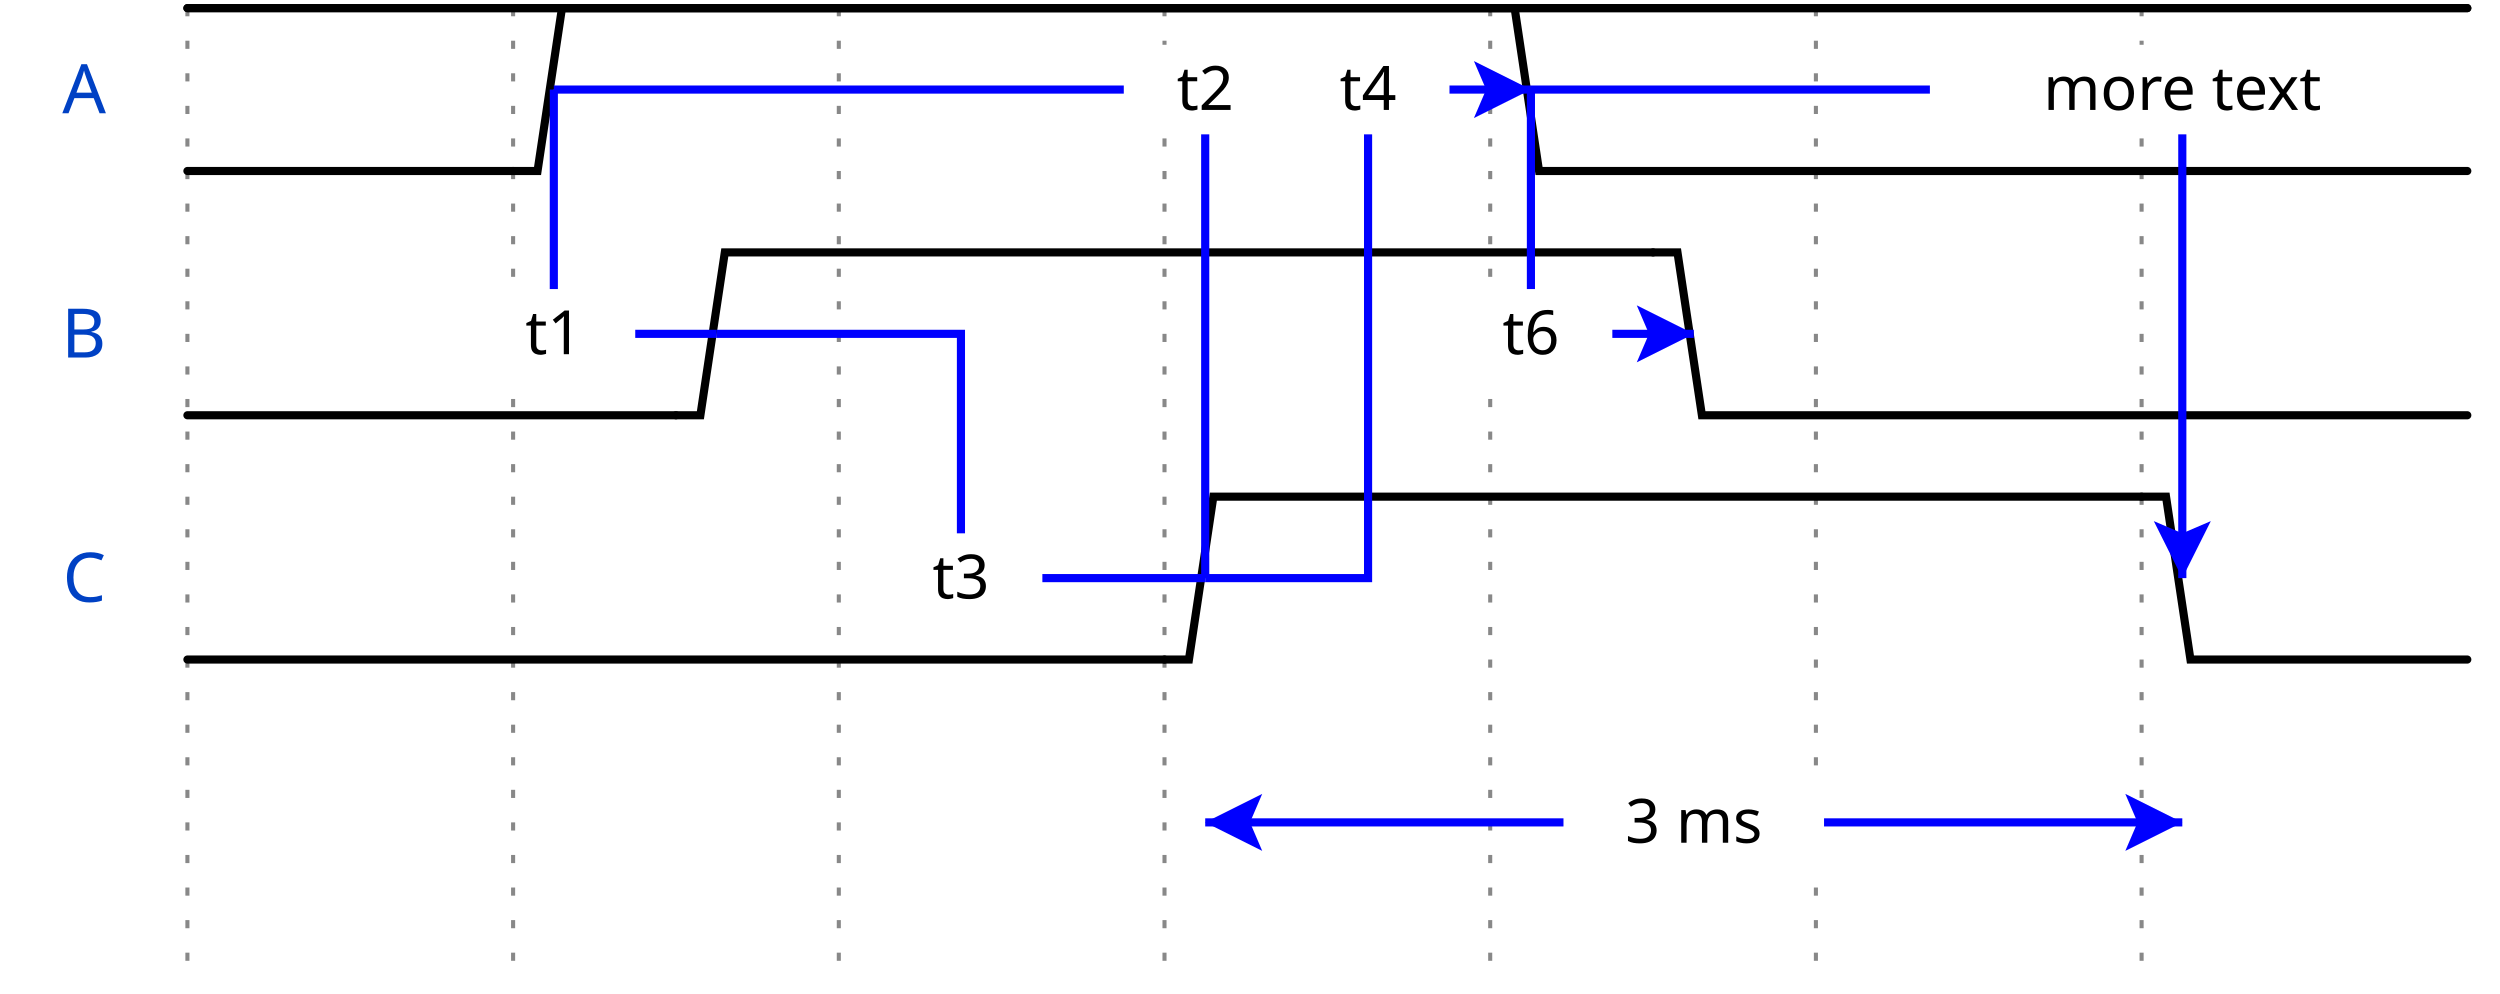
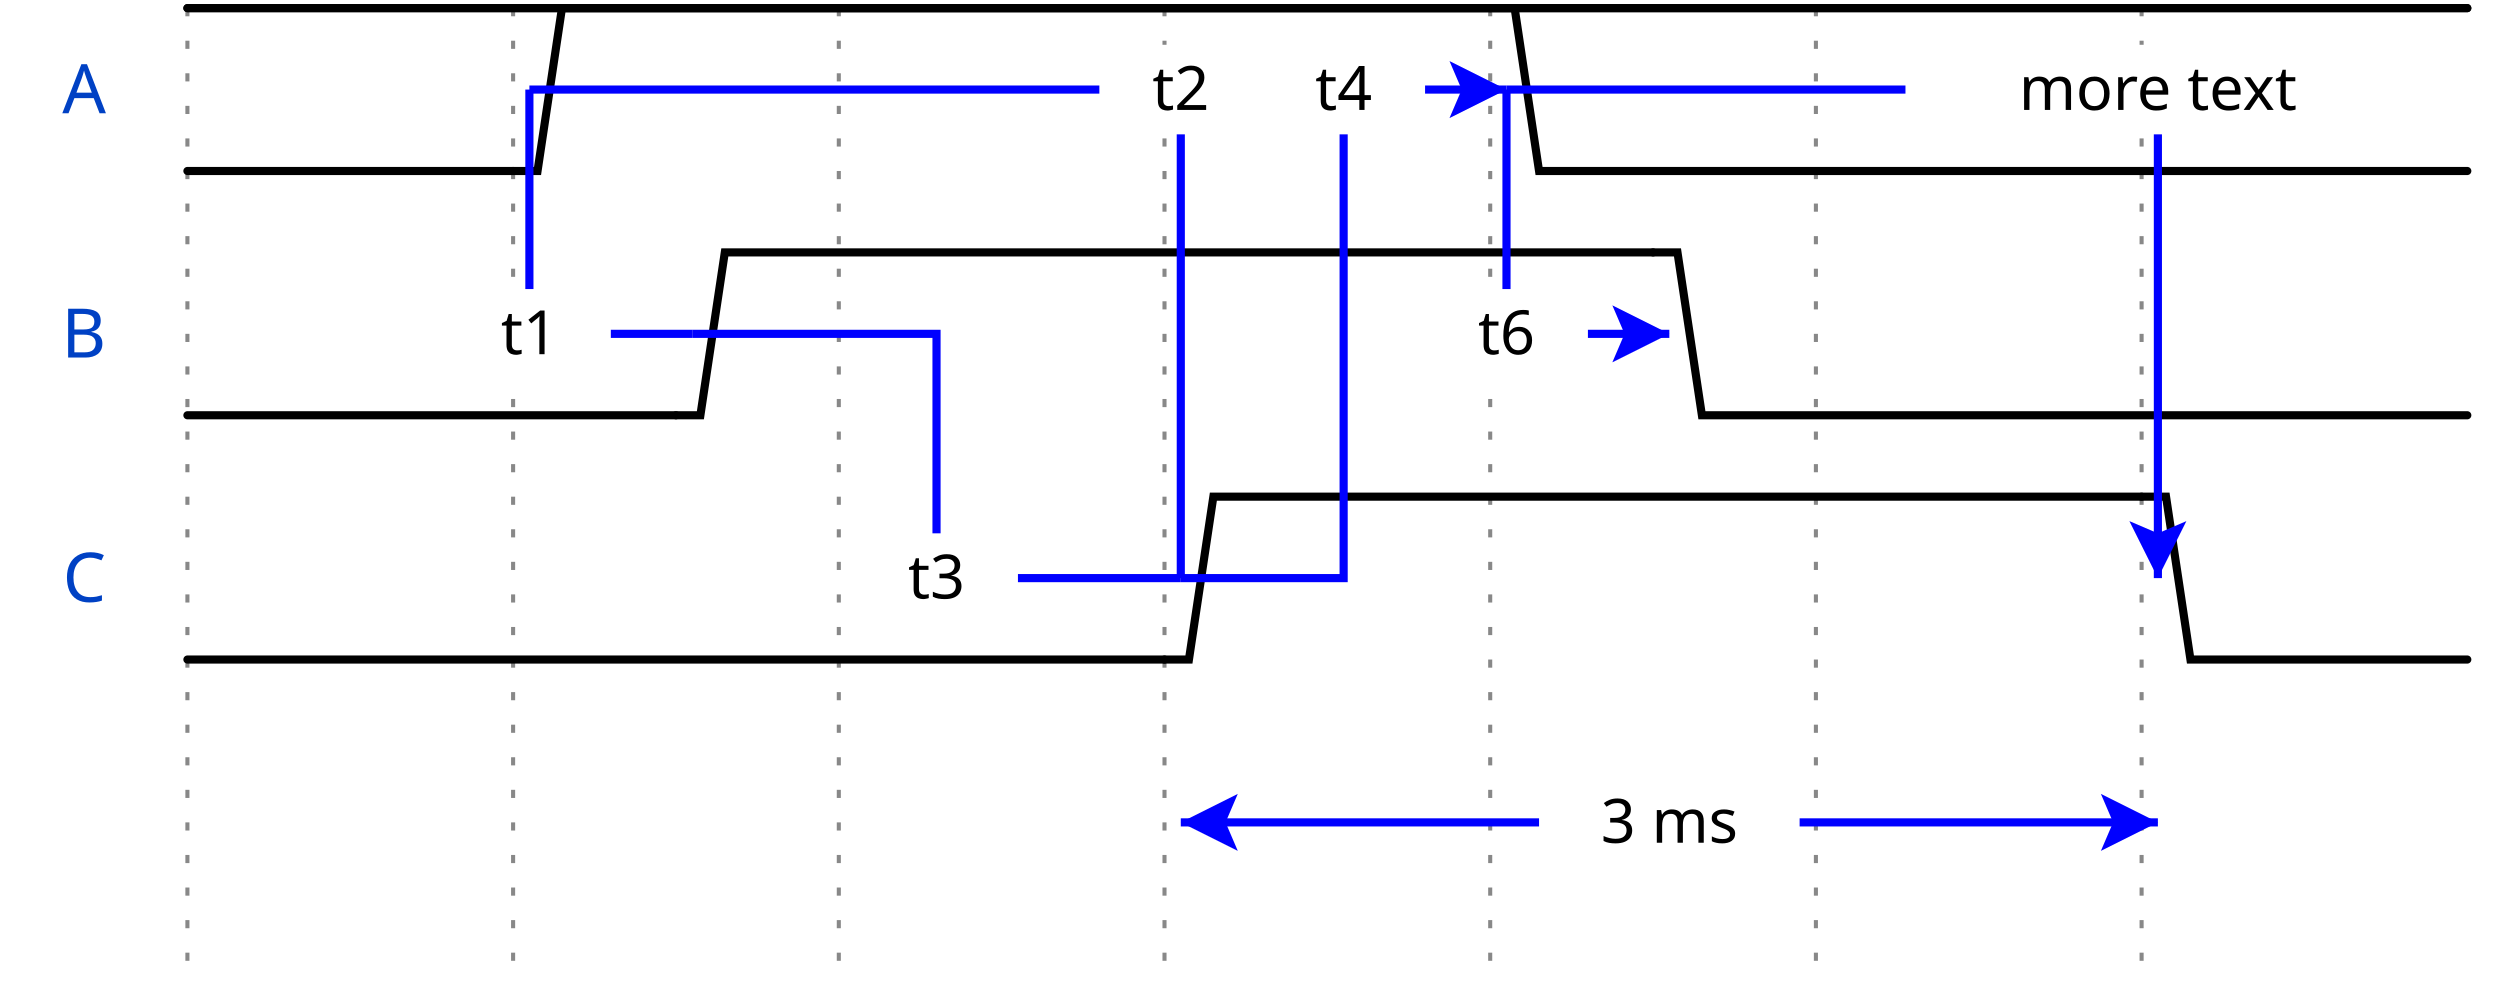
<svg xmlns="http://www.w3.org/2000/svg" width="302" height="120.0" viewBox="-1 -1 303 122.0">
  <style>
- .title {fill: rgba(0, 65, 196, 255);font-weight: 500;font-size: 0.700em;font-family: fira mono;text-align: right;text-anchor: end;dominant-baseline: middle;alignment-baseline: central;}
- .text {fill: rgba(0, 0, 0, 255);font-size: 0.900em;font-style: normal;font-variant: normal;font-weight: 500;font-stretch: normal;text-align: center;font-family: fira mono;}
- .attr {fill: rgba(0, 0, 0, 255);font-size: 9.000px;font-style: normal;font-variant: normal;font-weight: 200;font-stretch: normal;text-align: center;font-family: fira mono;text-anchor: middle;dominant-baseline: middle;alignment-baseline: central;}
+ .title {fill: rgba(0, 65, 196, 255);font-weight: 500;font-size: 0.700em;font-family: Fira Mono;text-align: right;text-anchor: end;dominant-baseline: middle;alignment-baseline: central;}
+ .text {fill: rgba(0, 0, 0, 255);font-size: 0.900em;font-style: normal;font-variant: normal;font-weight: 500;font-stretch: normal;text-align: center;font-family: Fira Mono;}
+ .attr {fill: rgba(0, 0, 0, 255);font-size: 9.000px;font-style: normal;font-variant: normal;font-weight: 200;font-stretch: normal;text-align: center;font-family: Fira Mono;text-anchor: middle;dominant-baseline: middle;alignment-baseline: central;}
.path {fill: none;stroke: rgba(0, 0, 0, 255);stroke-width: 1;stroke-linecap: round;stroke-linejoin: miter;stroke-miterlimit: 4;stroke-dasharray: none;}
.stripe {fill: none;stroke: rgba(0, 0, 0, 255);stroke-width: 0.5;stroke-linecap: round;stroke-linejoin: miter;stroke-miterlimit: 4;stroke-dasharray: none;}
- .data {fill: rgba(0, 0, 0, 255);font-size: 0.500em;font-style: normal;font-variant: normal;font-weight: 500;font-stretch: normal;text-align: center;font-family: fira mono;text-anchor: middle;dominant-baseline: middle;alignment-baseline: central;}
+ .data {fill: rgba(0, 0, 0, 255);font-size: 0.400em;font-style: normal;font-variant: normal;font-weight: 500;font-stretch: normal;text-align: center;font-family: Fira Mono;text-anchor: middle;dominant-baseline: middle;alignment-baseline: central;}
.arrow {fill: rgba(0, 0, 0, 255);stroke: none;}
.hide {fill: rgba(255, 255, 255, 255);stroke: rgba(255, 255, 255, 255);stroke-width: 2;}
- .hash {fill: url(#diagonalHatch);}
+ .hatch {fill: url(#diagonalHatch);}
.s2-polygon {fill: rgba(0, 0, 0, 0);stroke: none;}
.s3-polygon {fill: rgba(255, 255, 176, 255);stroke: none;}
.s4-polygon {fill: rgba(255, 224, 185, 255);stroke: none;}
.s5-polygon {fill: rgba(185, 224, 255, 255);stroke: none;}
.tick {stroke: rgba(136, 136, 136, 255);stroke-width: 0.5;stroke-dasharray: 1, 3;}
+ .big_gap {stroke: rgba(136, 136, 136, 255);stroke-width: 0.5;stroke-dasharray: none;}
.edge {fill: none;stroke: rgba(0, 0, 255, 255);stroke-width: 1;}
.edge-arrow {fill: rgba(0, 0, 255, 255);stroke: none;overflow: visible;}
- .edge-text {font-family: fira mono;font-size: 0.625em;fill: rgba(0, 0, 0, 255);filter: #solid;transform: translate(0, 2.5px);text-anchor: middle;}
+ .edge-text {font-family: Fira Mono;font-size: 0.625em;fill: rgba(0, 0, 0, 255);filter: #solid;transform: translate(0, 2.5px);text-anchor: middle;}
.edge-background {fill: rgba(255, 255, 255, 255);stroke: rgba(255, 255, 255, 255);stroke-width: 2;}
.border {stroke-width: 1.25;stroke: rgba(0, 0, 0, 255);}
- .h1 {fill: rgba(0, 0, 0, 255);font-size: 18.310px;font-weight: bold;font-family: fira mono;text-align: left;dominant-baseline: middle;}
- .h2 {fill: rgba(0, 0, 0, 255);font-size: 14.650px;font-weight: bold;font-family: fira mono;text-align: left;dominant-baseline: middle;}
- .h3 {fill: rgba(0, 0, 0, 255);font-size: 11.720px;font-weight: bold;font-family: fira mono;text-align: left;dominant-baseline: middle;}
- .h4 {fill: rgba(0, 0, 0, 255);font-size: 9.380px;font-weight: bold;font-family: fira mono;text-align: left;dominant-baseline: middle;}
- .h5 {fill: rgba(0, 0, 0, 255);font-size: 7.500px;font-weight: bold;font-family: fira mono;text-align: left;dominant-baseline: middle;}
- .h6 {fill: rgba(0, 0, 0, 255);font-size: 6.000px;font-weight: bold;font-family: fira mono;text-align: left;dominant-baseline: middle;}</style>
+ .h1 {fill: rgba(0, 0, 0, 255);font-size: 15.258px;font-weight: bold;font-family: Fira Mono;text-align: left;dominant-baseline: middle;}
+ .h2 {fill: rgba(0, 0, 0, 255);font-size: 12.208px;font-weight: bold;font-family: Fira Mono;text-align: left;dominant-baseline: middle;}
+ .h3 {fill: rgba(0, 0, 0, 255);font-size: 9.767px;font-weight: bold;font-family: Fira Mono;text-align: left;dominant-baseline: middle;}
+ .h4 {fill: rgba(0, 0, 0, 255);font-size: 7.817px;font-weight: bold;font-family: Fira Mono;text-align: left;dominant-baseline: middle;}
+ .h5 {fill: rgba(0, 0, 0, 255);font-size: 6.250px;font-weight: bold;font-family: Fira Mono;text-align: left;dominant-baseline: middle;}
+ .h6 {fill: rgba(0, 0, 0, 255);font-size: 5.000px;font-weight: bold;font-family: Fira Mono;text-align: left;dominant-baseline: middle;}
+ .reg-data {fill: rgba(0, 0, 0, 255);font-size: 0.800em;font-style: normal;font-variant: normal;font-weight: 500;font-stretch: normal;text-align: center;font-family: Fira Mono;text-anchor: middle;dominant-baseline: middle;alignment-baseline: central;}
+ .reg-pos {fill: rgba(0, 0, 0, 255);font-size: 0.600em;font-style: normal;font-variant: normal;font-weight: 500;font-stretch: normal;text-align: center;font-family: Fira Mono;text-anchor: middle;dominant-baseline: middle;alignment-baseline: central;}</style>
  <defs>
    <pattern id="diagonalHatch" width="5" height="5" patternTransform="rotate(45 0 0)" patternUnits="userSpaceOnUse">
      <line x1="0" y1="0" x2="0" y2="5" style="stroke:black; stroke-width:1" />
    </pattern>
    <marker id="arrow" viewBox="0 0 10 10" refX="10" refY="5" markerWidth="7" markerHeight="7" markerUnits="userSpaceOnUse" orient="auto-start-reverse" style="fill:#00F;">
      <path d="M 0 0 L 10 5 L 0 10 z" />
    </marker>
    <filter x="0" y="0" width="1" height="1" id="solid">
      <feFlood flood-color="white" />
      <feComposite in="SourceGraphic" />
    </filter>
  </defs>
  <g id="a">
    <g id="ticks_14" transform="translate(20, 0)">
      <path d="M0,0 L0,120.0" class="tick" style="fill: none;" />
      <path d="M40,0 L40,120.0" class="tick" style="fill: none;" />
      <path d="M80,0 L80,120.0" class="tick" style="fill: none;" />
      <path d="M120,0 L120,120.0" class="tick" style="fill: none;" />
      <path d="M160,0 L160,120.0" class="tick" style="fill: none;" />
      <path d="M200,0 L200,120.0" class="tick" style="fill: none;" />
      <path d="M240,0 L240,120.0" class="tick" style="fill: none;" />
    </g>
    <g id="A" transform="translate(20, 0)">
      <text x="-10" y="10" class="title" style="stroke: none;">A</text>
      <g data-symbol="BRICKS.zero" transform="translate(0, 0)" class="s2">
        <path d="M0,20 L3,20 L6,20 L40,20" class="path" style="fill: none;" />
      </g>
      <g data-symbol="BRICKS.one" transform="translate(40, 0)" class="s2">
        <path d="M0,20 L3,20 L6,0 L120,0" class="path" style="fill: none;" />
      </g>
      <g data-symbol="BRICKS.zero" transform="translate(160, 0)" class="s2">
        <path d="M0,0 L3,0 L6,20 L120,20" class="path" style="fill: none;" />
      </g>
    </g>
    <g id="B" transform="translate(20, 30.0)">
      <text x="-10" y="10" class="title" style="stroke: none;">B</text>
      <g data-symbol="BRICKS.zero" transform="translate(0, 0)" class="s2">
        <path d="M0,20 L3,20 L6,20 L60.0,20" class="path" style="fill: none;" />
      </g>
      <g data-symbol="BRICKS.one" transform="translate(60.0, 0)" class="s2">
        <path d="M0,20 L3,20 L6,0 L120,0" class="path" style="fill: none;" />
      </g>
      <g data-symbol="BRICKS.zero" transform="translate(180.0, 0)" class="s2">
        <path d="M0,0 L3,0 L6,20 L100.0,20" class="path" style="fill: none;" />
      </g>
    </g>
    <g id="C" transform="translate(20, 60.0)">
      <text x="-10" y="10" class="title" style="stroke: none;">C</text>
      <g data-symbol="BRICKS.zero" transform="translate(0, 0)" class="s2">
        <path d="M0,20 L3,20 L6,20 L120,20" class="path" style="fill: none;" />
      </g>
      <g data-symbol="BRICKS.one" transform="translate(120, 0)" class="s2">
        <path d="M0,20 L3,20 L6,0 L120,0" class="path" style="fill: none;" />
      </g>
      <g data-symbol="BRICKS.zero" transform="translate(240, 0)" class="s2">
        <path d="M0,0 L3,0 L6,20 L40,20" class="path" style="fill: none;" />
      </g>
    </g>
  </g>
-   <path d="M85.0,40.0 L65.0,40.0 65.0,10.0" class="edge" style="fill: none;" />
-   <polygon points="0,0 0,9 18,9 18,0 0,0 " class="edge-background" style="" transform="translate(56.0, 35.5)" />
-   <text x="65" y="40" class="edge-text" style="stroke: none;"> t1</text>
-   <path d="M65.0,10.0 L145.0,10.0 145.0,70.0" class="edge" style="fill: none;" />
-   <polygon points="0,0 0,9 18,9 18,0 0,0 " class="edge-background" style="" transform="translate(136.0, 5.5)" />
-   <text x="145" y="10" class="edge-text" style="stroke: none;"> t2</text>
-   <path d="M85.0,40.0 L115.0,40.0 115.0,70.0 145.0,70.0" class="edge" style="fill: none;" />
-   <polygon points="0,0 0,9 18,9 18,0 0,0 " class="edge-background" style="" transform="translate(106.0, 65.5)" />
-   <text x="115" y="70" class="edge-text" style="stroke: none;"> t3</text>
-   <path d="M145.0,70.0 L165.0,70.0 165.0,10.0 185.0,10.0" class="edge" style="fill: none;" />
-   <path d="M-3.5 -3.5 L0 3.5 L3.5 -3.5 L0 -2 L-3.5 -3.5" transform="translate(181.5, 10.0) rotate(-90.0, 0, 0)" class="edge-arrow" style="" />
-   <polygon points="0,0 0,9 18,9 18,0 0,0 " class="edge-background" style="" transform="translate(156.0, 5.5)" />
-   <text x="165" y="10" class="edge-text" style="stroke: none;"> t4</text>
-   <path d="M185.0,10.0 L265.0,10.0 265.0,70.0" class="edge" style="fill: none;" />
-   <path d="M-3.5 -3.5 L0 3.5 L3.5 -3.5 L0 -2 L-3.5 -3.5" transform="translate(265, 66.5) rotate(0, 0, 0)" class="edge-arrow" style="" />
-   <polygon points="0,0 0,9 60,9 60,0 0,0 " class="edge-background" style="" transform="translate(235.0, 5.5)" />
-   <text x="265" y="10" class="edge-text" style="stroke: none;"> more text</text>
-   <path d="M185.0,10.0 L185.0,40.0 205.0,40.0" class="edge" style="fill: none;" />
-   <path d="M-3.5 -3.5 L0 3.5 L3.5 -3.5 L0 -2 L-3.5 -3.5" transform="translate(201.5, 40.0) rotate(-90.0, 0, 0)" class="edge-arrow" style="" />
-   <polygon points="0,0 0,9 18,9 18,0 0,0 " class="edge-background" style="" transform="translate(176.0, 35.5)" />
-   <text x="185" y="40" class="edge-text" style="stroke: none;"> t6</text>
+   <path d="M82.0,40.0 L62.0,40.0 62.0,10.0" class="edge" style="fill: none;" />
+   <polygon points="0,0 0,9 18,9 18,0 0,0 " class="edge-background" style="" transform="translate(53.0, 35.5)" />
+   <text x="62" y="40" class="edge-text" style="stroke: none;"> t1</text>
+   <path d="M62.0,10.0 L142.0,10.0 142.0,70.0" class="edge" style="fill: none;" />
+   <polygon points="0,0 0,9 18,9 18,0 0,0 " class="edge-background" style="" transform="translate(133.0, 5.5)" />
+   <text x="142" y="10" class="edge-text" style="stroke: none;"> t2</text>
+   <path d="M82.0,40.0 L112.0,40.0 112.0,70.0 142.0,70.0" class="edge" style="fill: none;" />
+   <polygon points="0,0 0,9 18,9 18,0 0,0 " class="edge-background" style="" transform="translate(103.0, 65.5)" />
+   <text x="112" y="70" class="edge-text" style="stroke: none;"> t3</text>
+   <path d="M142.0,70.0 L162.0,70.0 162.0,10.0 182.0,10.0" class="edge" style="fill: none;" />
+   <path d="M-3.5 -3.5 L0 3.5 L3.5 -3.5 L0 -2 L-3.5 -3.5" transform="translate(178.5, 10.0) rotate(-90.0, 0, 0)" class="edge-arrow" style="" />
+   <polygon points="0,0 0,9 18,9 18,0 0,0 " class="edge-background" style="" transform="translate(153.0, 5.5)" />
+   <text x="162" y="10" class="edge-text" style="stroke: none;"> t4</text>
+   <path d="M182.0,10.0 L262.0,10.0 262.0,70.0" class="edge" style="fill: none;" />
+   <path d="M-3.5 -3.5 L0 3.5 L3.5 -3.5 L0 -2 L-3.5 -3.5" transform="translate(262, 66.5) rotate(0, 0, 0)" class="edge-arrow" style="" />
+   <polygon points="0,0 0,9 60,9 60,0 0,0 " class="edge-background" style="" transform="translate(232.0, 5.5)" />
+   <text x="262" y="10" class="edge-text" style="stroke: none;"> more text</text>
+   <path d="M182.0,10.0 L182.0,40.0 202.0,40.0" class="edge" style="fill: none;" />
+   <path d="M-3.5 -3.5 L0 3.5 L3.5 -3.5 L0 -2 L-3.5 -3.5" transform="translate(198.5, 40.0) rotate(-90.0, 0, 0)" class="edge-arrow" style="" />
+   <polygon points="0,0 0,9 18,9 18,0 0,0 " class="edge-background" style="" transform="translate(173.0, 35.5)" />
+   <text x="182" y="40" class="edge-text" style="stroke: none;"> t6</text>
  <path d="M20,0.0 L300,0.0" class="path" style="fill: none;" />
  <path d="M20,0.0 L300,0.0" class="path" style="fill: none;" />
-   <path d="M145.0,100.0 L265.0,100.0" class="edge" style="fill: none;" />
-   <path d="M-3.5 -3.5 L0 3.5 L3.5 -3.5 L0 -2 L-3.5 -3.5" transform="translate(148.5, 100.0) rotate(90.00015, 0, 0)" class="edge-arrow" style="" />
-   <path d="M-3.5 -3.5 L0 3.5 L3.5 -3.5 L0 -2 L-3.5 -3.5" transform="translate(261.5, 100.0) rotate(-90.0, 0, 0)" class="edge-arrow" style="" />
-   <polygon points="0,0 0,9 30,9 30,0 0,0 " class="edge-background" style="" transform="translate(190.0, 95.5)" />
-   <text x="205" y="100" class="edge-text" style="stroke: none;"> 3 ms</text>
+   <path d="M142.0,100.0 L262.0,100.0" class="edge" style="fill: none;" />
+   <path d="M-3.5 -3.5 L0 3.5 L3.5 -3.5 L0 -2 L-3.5 -3.5" transform="translate(145.5, 100.0) rotate(90.00015, 0, 0)" class="edge-arrow" style="" />
+   <path d="M-3.5 -3.5 L0 3.5 L3.5 -3.5 L0 -2 L-3.5 -3.5" transform="translate(258.5, 100.0) rotate(-90.0, 0, 0)" class="edge-arrow" style="" />
+   <polygon points="0,0 0,9 30,9 30,0 0,0 " class="edge-background" style="" transform="translate(187.0, 95.5)" />
+   <text x="202" y="100" class="edge-text" style="stroke: none;"> 3 ms</text>
</svg>
